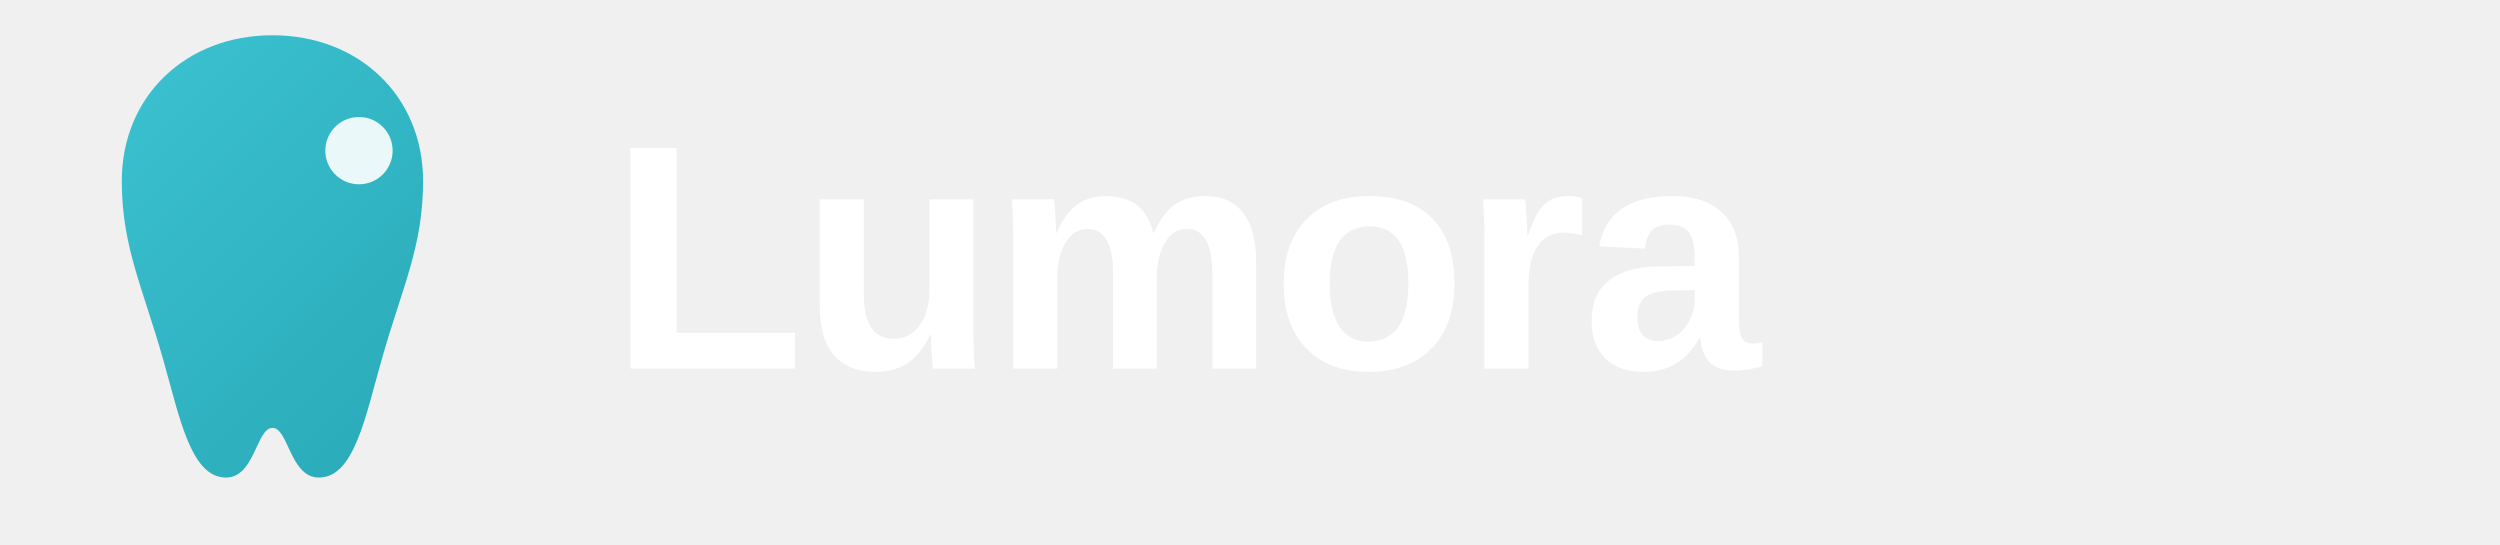
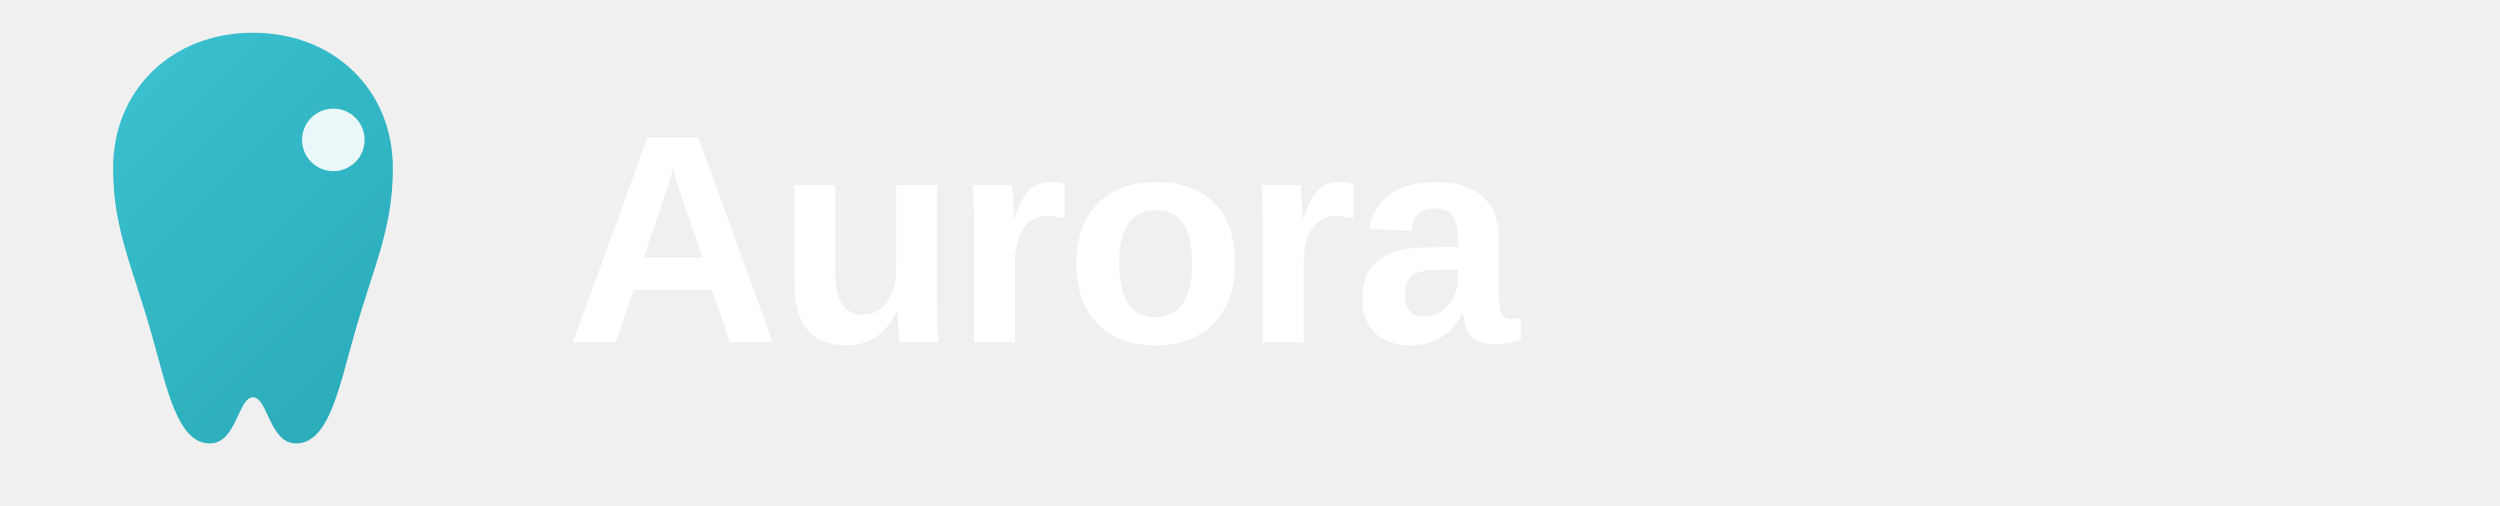
- <svg xmlns="http://www.w3.org/2000/svg" width="156" height="34" viewBox="0 0 156 34" fill="none" role="img" aria-label="Lumora Dental">
+ <svg xmlns="http://www.w3.org/2000/svg" width="168" height="34" viewBox="0 0 168 34" fill="none" role="img" aria-label="Aurora Dental">
  <defs>
    <linearGradient id="lm-gd" x1="0" y1="0" x2="34" y2="34" gradientUnits="userSpaceOnUse">
      <stop offset="0" stop-color="#3fc7d6" />
      <stop offset="1" stop-color="#24a3b1" />
    </linearGradient>
  </defs>
  <path d="M17 2.2c5.4 0 9.4 3.8 9.4 9.1 0 4.1-1.3 6.6-2.6 11.2-1 3.5-1.7 7.3-3.9 7.3-1.8 0-1.9-3.1-2.9-3.1s-1.1 3.1-2.9 3.1c-2.2 0-2.9-3.8-3.9-7.3C8.9 17.9 7.6 15.4 7.6 11.3 7.6 6 11.6 2.2 17 2.2Z" fill="url(#lm-gd)" />
  <circle cx="22.4" cy="9.4" r="2.1" fill="#ffffff" opacity="0.9" />
-   <text x="38" y="23" font-family="Sora, 'Helvetica Neue', Arial, sans-serif" font-size="20" font-weight="600" letter-spacing="-0.3" fill="#ffffff">Lumora</text>
+   <text x="38" y="23" font-family="Sora, 'Helvetica Neue', Arial, sans-serif" font-size="20" font-weight="600" letter-spacing="-0.3" fill="#ffffff">Aurora</text>
</svg>
